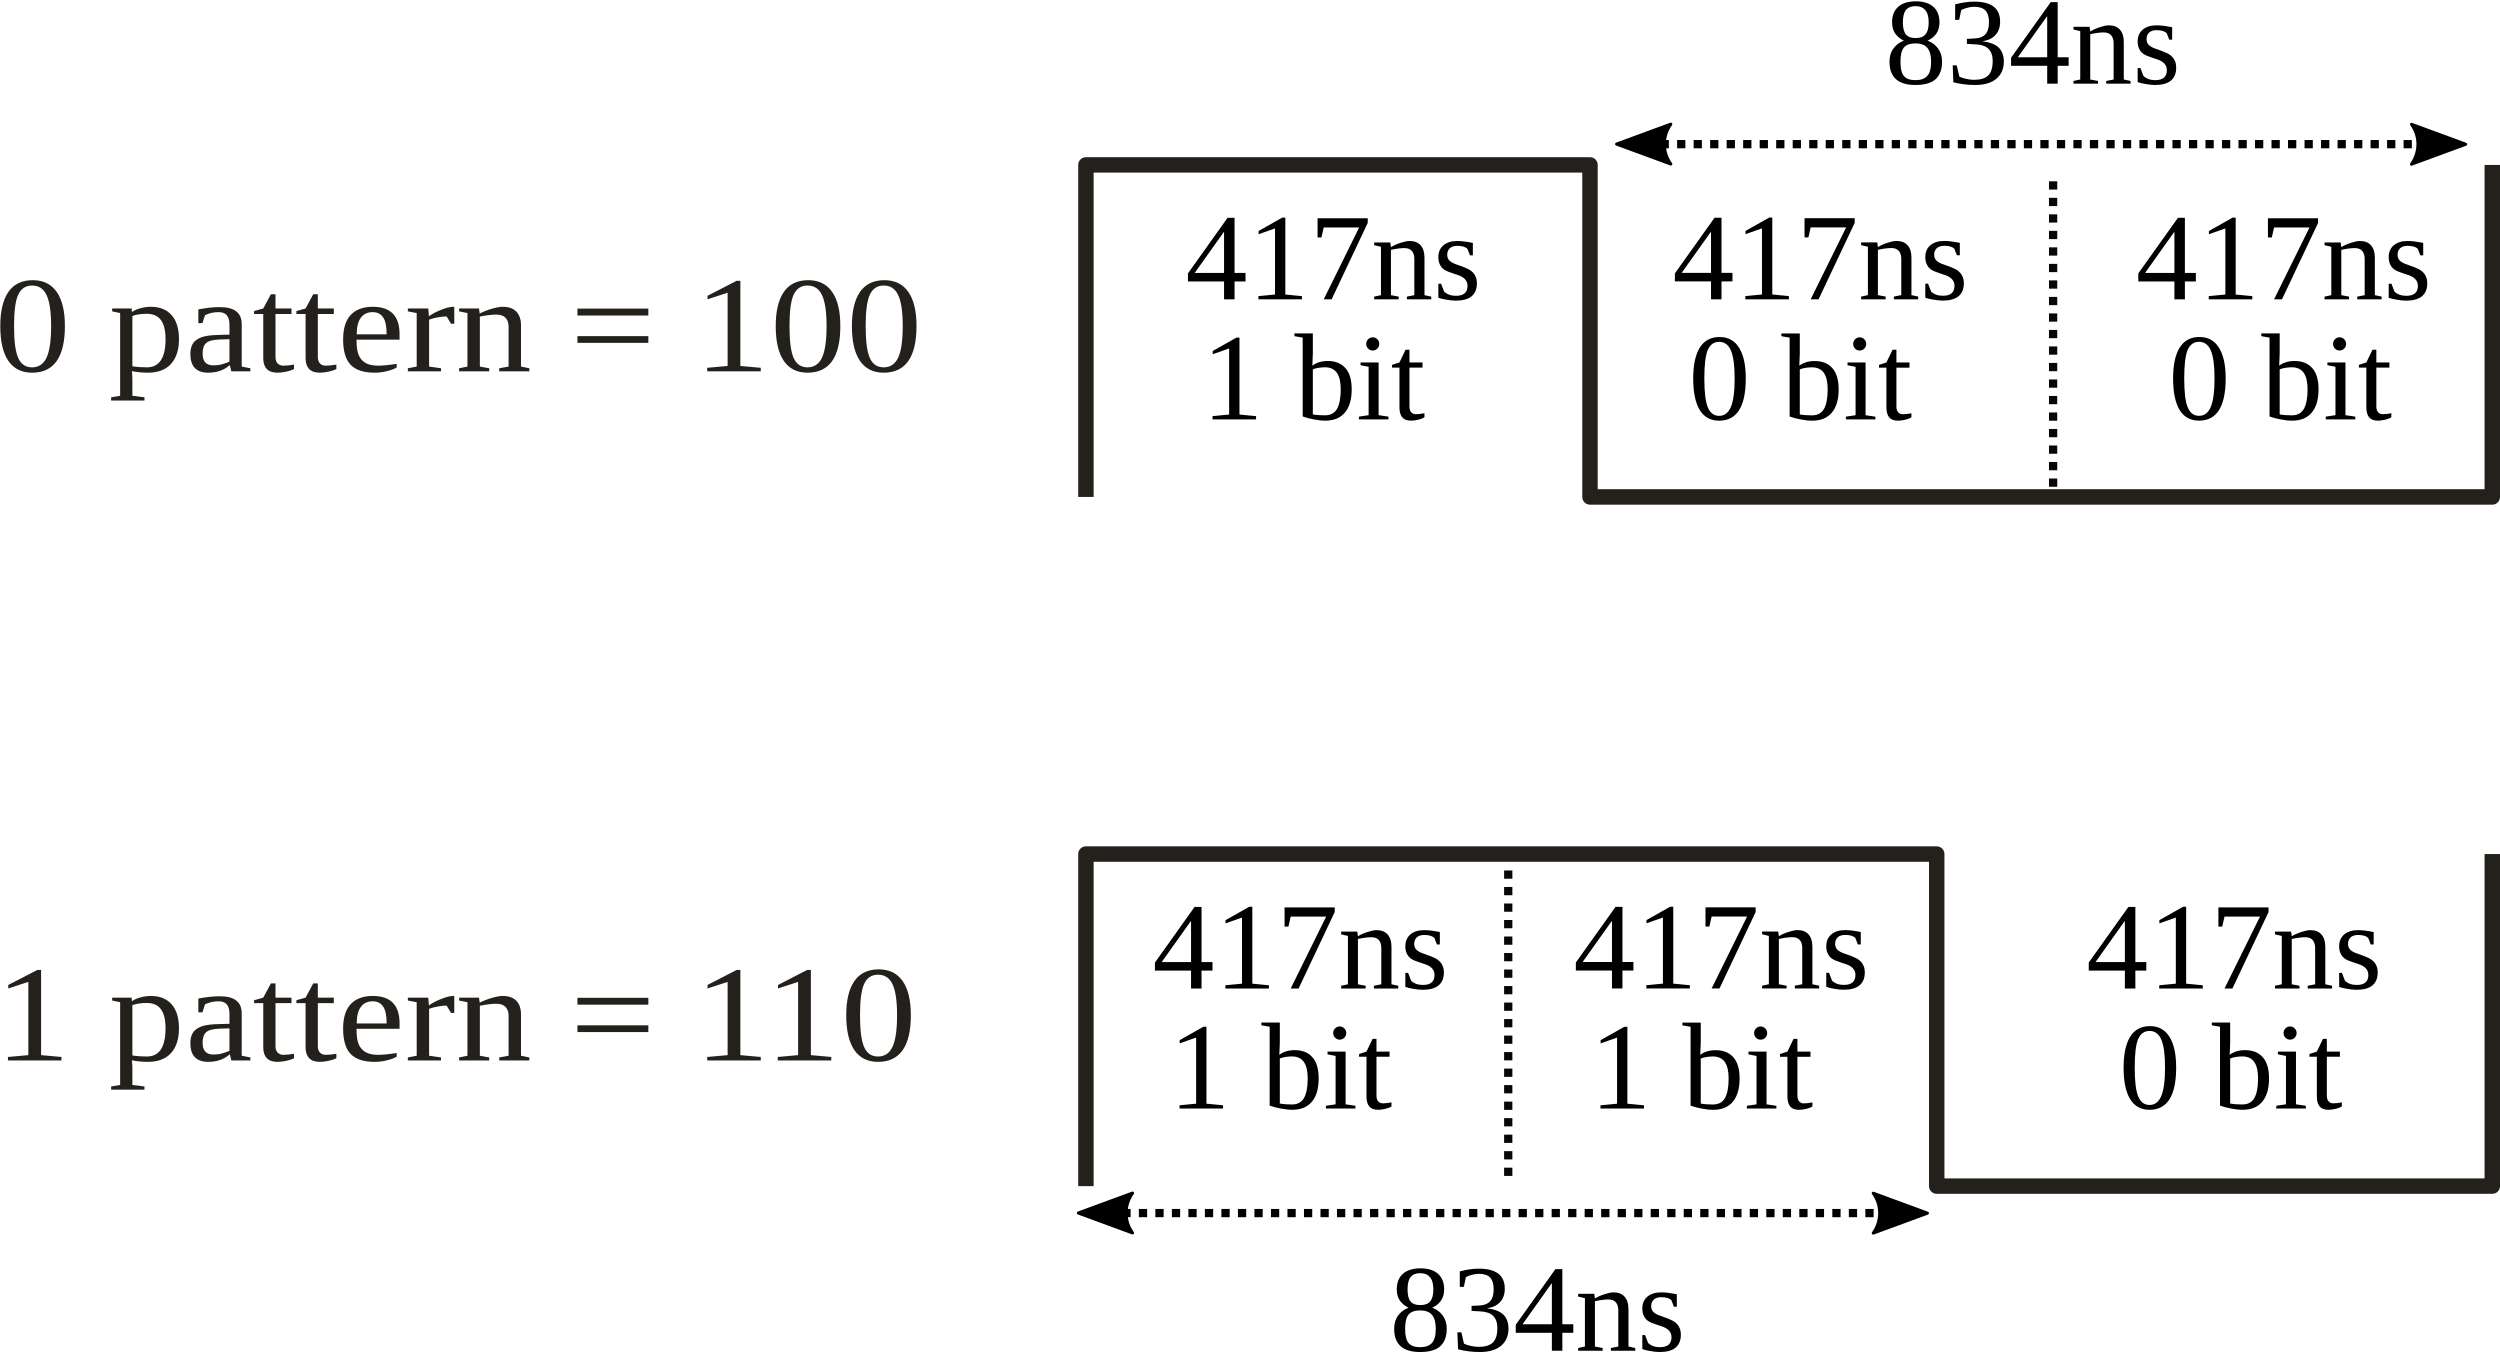
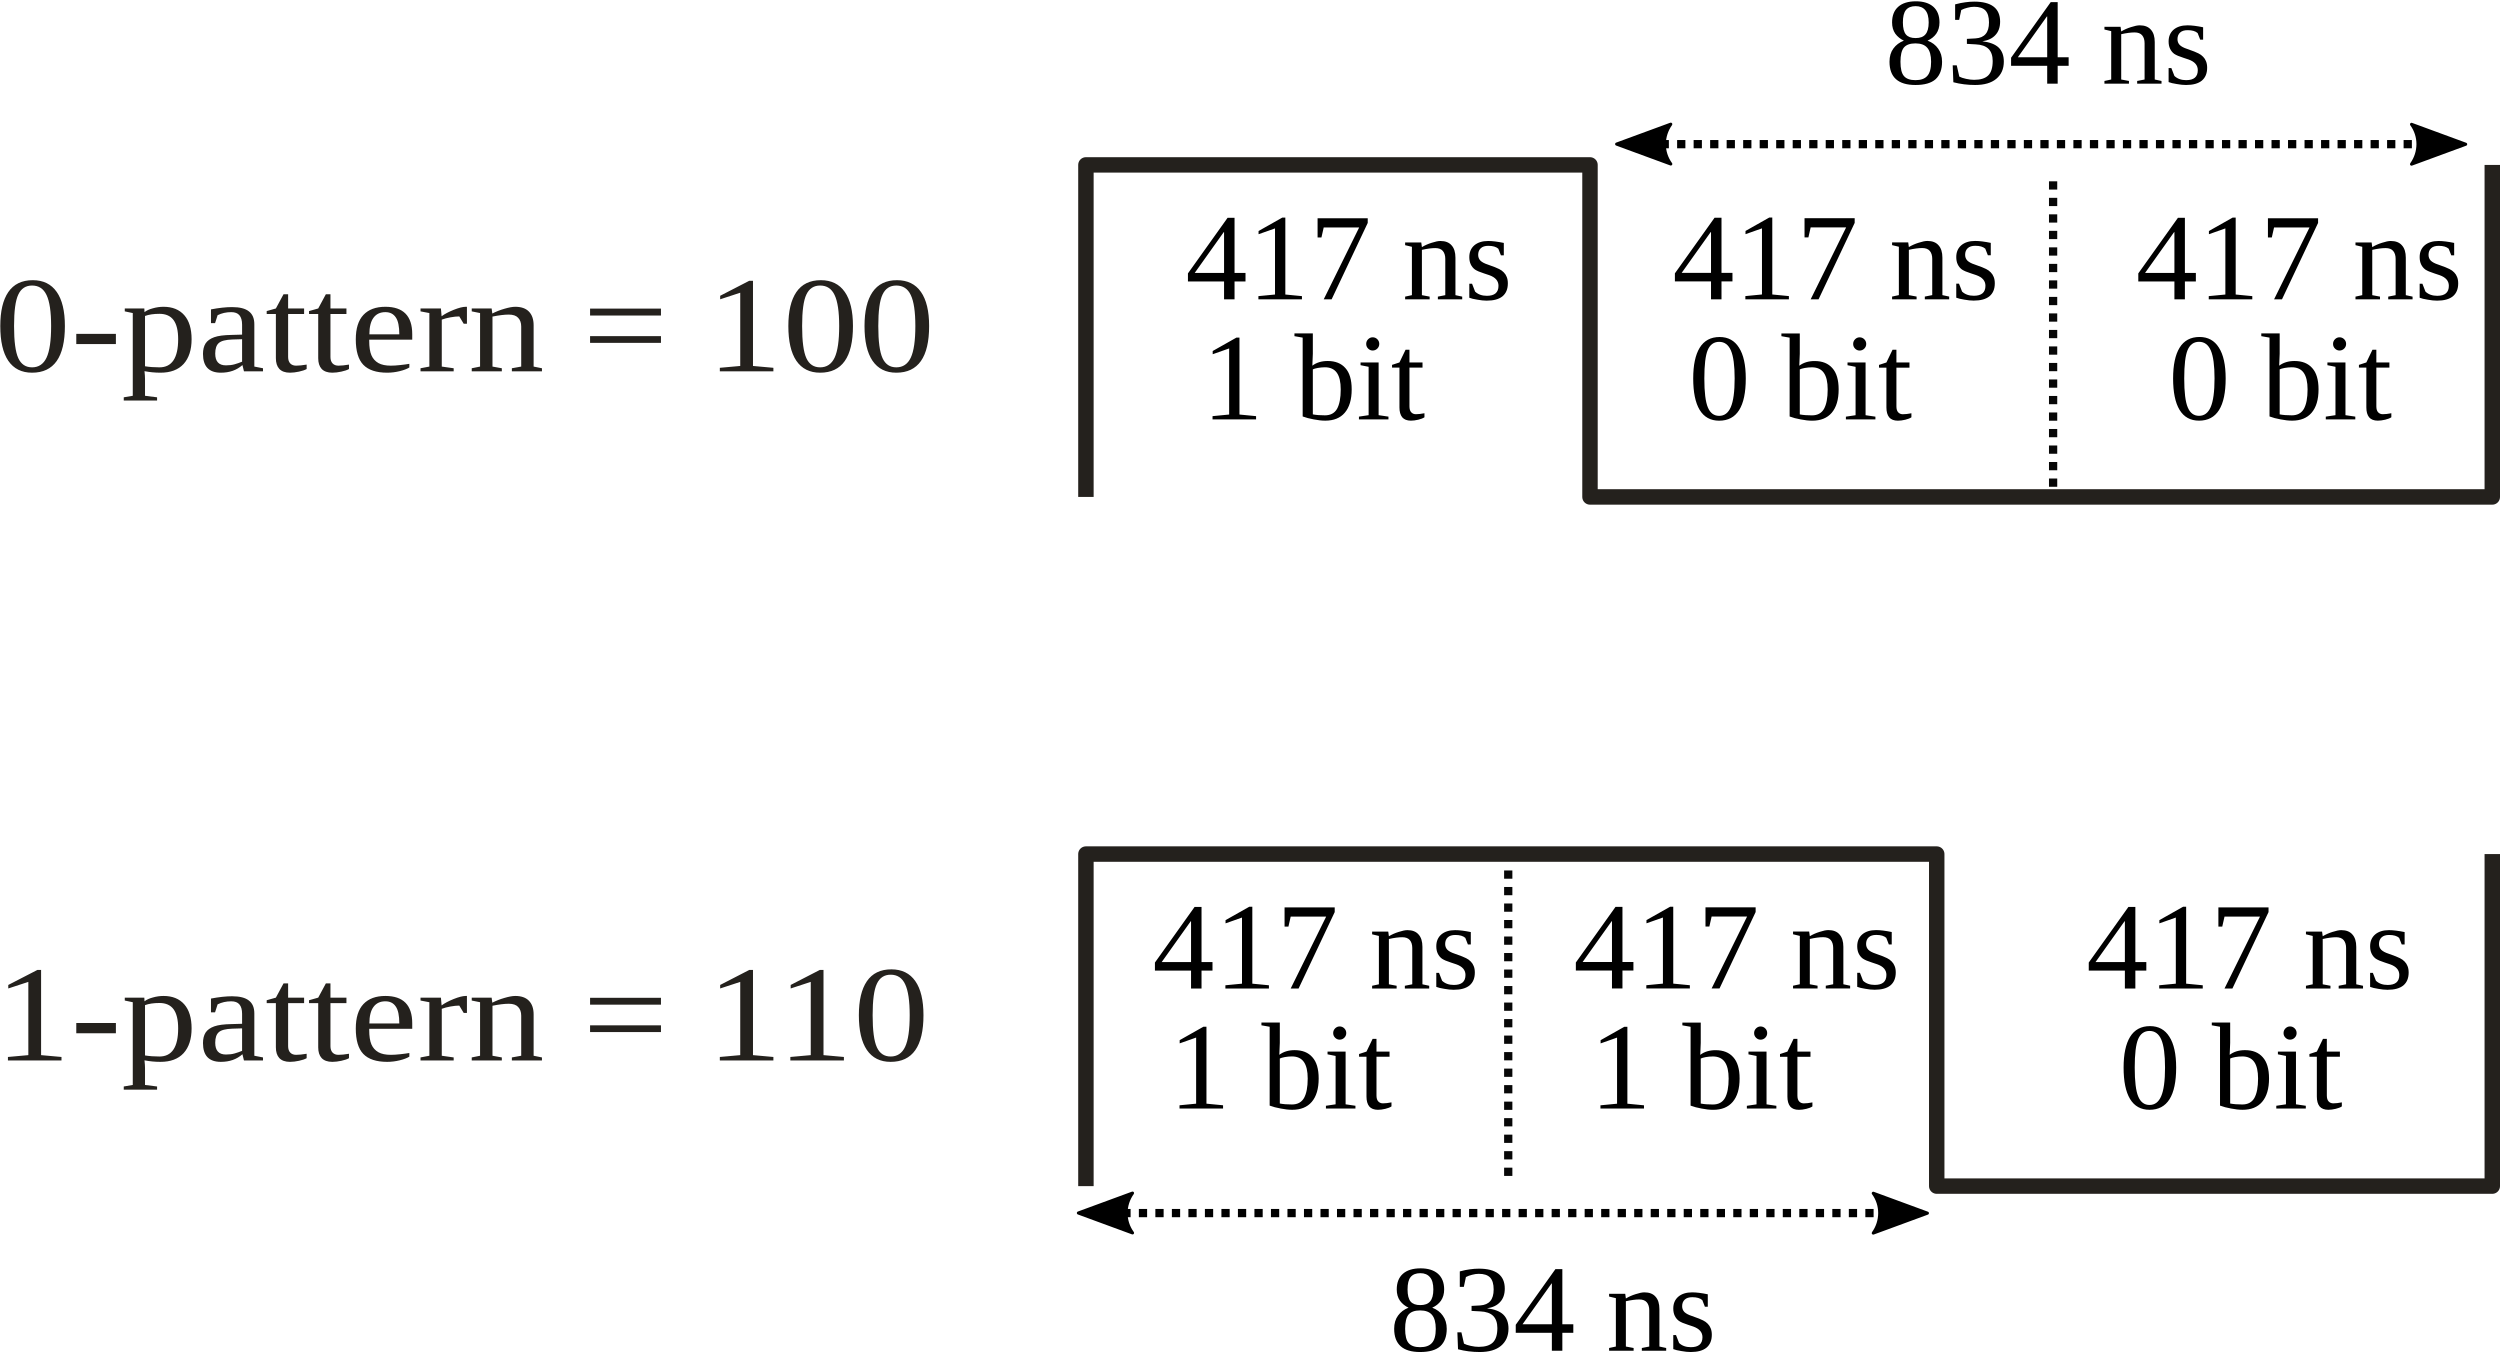
- <svg xmlns="http://www.w3.org/2000/svg" id="svg3355" version="1.1" xml:space="preserve" width="302.827" height="163.819" viewBox="0 0 302.827 163.819">
+ <svg xmlns="http://www.w3.org/2000/svg" id="svg3355" version="1.1" xml:space="preserve" width="323.015" height="174.74" viewBox="0 0 302.827 163.819">
  <defs id="defs3359">
    <marker orient="auto" refY="0" refX="0" id="Arrow2Mstart" style="overflow:visible">
-       <path id="path4443" style="fill:#000000;fill-opacity:1;fill-rule:evenodd;stroke:#000000;stroke-width:0.625;stroke-linejoin:round;stroke-opacity:1" d="M 8.719,4.034 -2.207,0.016 8.719,-4.002 c -1.745,2.372 -1.735,5.617 -6e-7,8.035 z" transform="scale(0.6,0.6)" />
+       <path id="path4443" style="fill:#000000;fill-opacity:1;fill-rule:evenodd;stroke:#000000;stroke-width:0.625;stroke-linejoin:round;stroke-opacity:1" d="M 8.719,4.034 -2.207,0.016 8.719,-4.002 c -1.745,2.372 -1.735,5.617 -6e-7,8.035 z" transform="scale(0.6)" />
    </marker>
    <marker orient="auto" refY="0" refX="0" id="marker5395" style="overflow:visible">
-       <path id="path5397" d="M 0,0 5,-5 -12.5,0 5,5 0,0 Z" style="fill:#000000;fill-opacity:1;fill-rule:evenodd;stroke:#000000;stroke-width:1pt;stroke-opacity:1" transform="matrix(0.4,0,0,0.4,4,0)" />
+       <path id="path5397" d="M 0,0 5,-5 -12.5,0 5,5 Z" style="fill:#000000;fill-opacity:1;fill-rule:evenodd;stroke:#000000;stroke-width:1pt;stroke-opacity:1" transform="matrix(0.4,0,0,0.4,4,0)" />
    </marker>
    <marker orient="auto" refY="0" refX="0" id="Arrow1Mstart" style="overflow:visible">
-       <path id="path4425" d="M 0,0 5,-5 -12.5,0 5,5 0,0 Z" style="fill:#000000;fill-opacity:1;fill-rule:evenodd;stroke:#000000;stroke-width:1pt;stroke-opacity:1" transform="matrix(0.4,0,0,0.4,4,0)" />
+       <path id="path4425" d="M 0,0 5,-5 -12.5,0 5,5 Z" style="fill:#000000;fill-opacity:1;fill-rule:evenodd;stroke:#000000;stroke-width:1pt;stroke-opacity:1" transform="matrix(0.4,0,0,0.4,4,0)" />
    </marker>
    <marker orient="auto" refY="0" refX="0" id="marker4915" style="overflow:visible">
-       <path id="path4917" d="M 0,0 5,-5 -12.5,0 5,5 0,0 Z" style="fill:#000000;fill-opacity:1;fill-rule:evenodd;stroke:#000000;stroke-width:1pt;stroke-opacity:1" transform="matrix(-0.4,0,0,-0.4,-4,0)" />
+       <path id="path4917" d="M 0,0 5,-5 -12.5,0 5,5 Z" style="fill:#000000;fill-opacity:1;fill-rule:evenodd;stroke:#000000;stroke-width:1pt;stroke-opacity:1" transform="matrix(-0.4,0,0,-0.4,-4,0)" />
    </marker>
    <marker orient="auto" refY="0" refX="0" id="marker4857" style="overflow:visible">
-       <path id="path4859" style="fill:#000000;fill-opacity:1;fill-rule:evenodd;stroke:#000000;stroke-width:0.625;stroke-linejoin:round;stroke-opacity:1" d="M 8.719,4.034 -2.207,0.016 8.719,-4.002 c -1.745,2.372 -1.735,5.617 -6e-7,8.035 z" transform="scale(-0.6,-0.6)" />
+       <path id="path4859" style="fill:#000000;fill-opacity:1;fill-rule:evenodd;stroke:#000000;stroke-width:0.625;stroke-linejoin:round;stroke-opacity:1" d="M 8.719,4.034 -2.207,0.016 8.719,-4.002 c -1.745,2.372 -1.735,5.617 -6e-7,8.035 z" transform="scale(-0.6)" />
    </marker>
    <marker orient="auto" refY="0" refX="0" id="Arrow2Mend" style="overflow:visible">
-       <path id="path4446" style="fill:#000000;fill-opacity:1;fill-rule:evenodd;stroke:#000000;stroke-width:0.625;stroke-linejoin:round;stroke-opacity:1" d="M 8.719,4.034 -2.207,0.016 8.719,-4.002 c -1.745,2.372 -1.735,5.617 -6e-7,8.035 z" transform="scale(-0.6,-0.6)" />
+       <path id="path4446" style="fill:#000000;fill-opacity:1;fill-rule:evenodd;stroke:#000000;stroke-width:0.625;stroke-linejoin:round;stroke-opacity:1" d="M 8.719,4.034 -2.207,0.016 8.719,-4.002 c -1.745,2.372 -1.735,5.617 -6e-7,8.035 z" transform="scale(-0.6)" />
    </marker>
    <marker orient="auto" refY="0" refX="0" id="Arrow1Mend" style="overflow:visible">
-       <path id="path4428" d="M 0,0 5,-5 -12.5,0 5,5 0,0 Z" style="fill:#000000;fill-opacity:1;fill-rule:evenodd;stroke:#000000;stroke-width:1pt;stroke-opacity:1" transform="matrix(-0.4,0,0,-0.4,-4,0)" />
+       <path id="path4428" d="M 0,0 5,-5 -12.5,0 5,5 Z" style="fill:#000000;fill-opacity:1;fill-rule:evenodd;stroke:#000000;stroke-width:1pt;stroke-opacity:1" transform="matrix(-0.4,0,0,-0.4,-4,0)" />
    </marker>
    <marker orient="auto" refY="0" refX="0" id="Arrow1Send" style="overflow:visible">
-       <path id="path4434" d="M 0,0 5,-5 -12.5,0 5,5 0,0 Z" style="fill:#000000;fill-opacity:1;fill-rule:evenodd;stroke:#000000;stroke-width:1pt;stroke-opacity:1" transform="matrix(-0.2,0,0,-0.2,-1.2,0)" />
+       <path id="path4434" d="M 0,0 5,-5 -12.5,0 5,5 Z" style="fill:#000000;fill-opacity:1;fill-rule:evenodd;stroke:#000000;stroke-width:1pt;stroke-opacity:1" transform="matrix(-0.2,0,0,-0.2,-1.2,0)" />
    </marker>
    <marker orient="auto" refY="0" refX="0" id="Arrow1Sstart" style="overflow:visible">
-       <path id="path4431" d="M 0,0 5,-5 -12.5,0 5,5 0,0 Z" style="fill:#000000;fill-opacity:1;fill-rule:evenodd;stroke:#000000;stroke-width:1pt;stroke-opacity:1" transform="matrix(0.2,0,0,0.2,1.2,0)" />
+       <path id="path4431" d="M 0,0 5,-5 -12.5,0 5,5 Z" style="fill:#000000;fill-opacity:1;fill-rule:evenodd;stroke:#000000;stroke-width:1pt;stroke-opacity:1" transform="matrix(0.2,0,0,0.2,1.2,0)" />
    </marker>
    <marker orient="auto" refY="0" refX="0" id="Arrow1Lstart" style="overflow:visible">
-       <path id="path4419" d="M 0,0 5,-5 -12.5,0 5,5 0,0 Z" style="fill:#000000;fill-opacity:1;fill-rule:evenodd;stroke:#000000;stroke-width:1pt;stroke-opacity:1" transform="matrix(0.8,0,0,0.8,10,0)" />
+       <path id="path4419" d="M 0,0 5,-5 -12.5,0 5,5 Z" style="fill:#000000;fill-opacity:1;fill-rule:evenodd;stroke:#000000;stroke-width:1pt;stroke-opacity:1" transform="matrix(0.8,0,0,0.8,10,0)" />
    </marker>
    <clipPath clipPathUnits="userSpaceOnUse" id="clipPath3417">
-       <path d="m 0,0 163.9,0 0,123 L 0,123 0,0 Z" id="path3419" />
+       <path d="M 0,0 H 163.9 V 123 H 0 Z" id="path3419" />
    </clipPath>
    <clipPath clipPathUnits="userSpaceOnUse" id="clipPath3541">
-       <path d="m 0,0 314.59,0 0,93.575 L 0,93.575 0,0 Z" id="path3543" />
+       <path d="M 0,0 H 314.59 V 93.575 H 0 Z" id="path3543" />
    </clipPath>
    <clipPath clipPathUnits="userSpaceOnUse" id="clipPath3691">
-       <path d="m 0,0 462.96,0 0,357.82 L 0,357.82 0,0 Z" id="path3693" />
+       <path d="M 0,0 H 462.96 V 357.82 H 0 Z" id="path3693" />
    </clipPath>
    <marker orient="auto" refY="0" refX="0" id="Arrow2Mstart-7" style="overflow:visible">
-       <path id="path4443-5" style="fill:#000000;fill-opacity:1;fill-rule:evenodd;stroke:#000000;stroke-width:0.625;stroke-linejoin:round;stroke-opacity:1" d="M 8.719,4.034 -2.207,0.016 8.719,-4.002 c -1.745,2.372 -1.735,5.617 -6e-7,8.035 z" transform="scale(0.6,0.6)" />
+       <path id="path4443-5" style="fill:#000000;fill-opacity:1;fill-rule:evenodd;stroke:#000000;stroke-width:0.625;stroke-linejoin:round;stroke-opacity:1" d="M 8.719,4.034 -2.207,0.016 8.719,-4.002 c -1.745,2.372 -1.735,5.617 -6e-7,8.035 z" transform="scale(0.6)" />
    </marker>
    <marker orient="auto" refY="0" refX="0" id="marker4857-3" style="overflow:visible">
-       <path id="path4859-5" style="fill:#000000;fill-opacity:1;fill-rule:evenodd;stroke:#000000;stroke-width:0.625;stroke-linejoin:round;stroke-opacity:1" d="M 8.719,4.034 -2.207,0.016 8.719,-4.002 c -1.745,2.372 -1.735,5.617 -6e-7,8.035 z" transform="scale(-0.6,-0.6)" />
+       <path id="path4859-5" style="fill:#000000;fill-opacity:1;fill-rule:evenodd;stroke:#000000;stroke-width:0.625;stroke-linejoin:round;stroke-opacity:1" d="M 8.719,4.034 -2.207,0.016 8.719,-4.002 c -1.745,2.372 -1.735,5.617 -6e-7,8.035 z" transform="scale(-0.6)" />
    </marker>
    <marker orient="auto" refY="0" refX="0" id="Arrow2Mstart-7-2" style="overflow:visible">
-       <path id="path4443-5-9" style="fill:#000000;fill-opacity:1;fill-rule:evenodd;stroke:#000000;stroke-width:0.625;stroke-linejoin:round;stroke-opacity:1" d="M 8.719,4.034 -2.207,0.016 8.719,-4.002 c -1.745,2.372 -1.735,5.617 -6e-7,8.035 z" transform="scale(0.6,0.6)" />
+       <path id="path4443-5-9" style="fill:#000000;fill-opacity:1;fill-rule:evenodd;stroke:#000000;stroke-width:0.625;stroke-linejoin:round;stroke-opacity:1" d="M 8.719,4.034 -2.207,0.016 8.719,-4.002 c -1.745,2.372 -1.735,5.617 -6e-7,8.035 z" transform="scale(0.6)" />
    </marker>
    <marker orient="auto" refY="0" refX="0" id="marker4857-3-1" style="overflow:visible">
-       <path id="path4859-5-2" style="fill:#000000;fill-opacity:1;fill-rule:evenodd;stroke:#000000;stroke-width:0.625;stroke-linejoin:round;stroke-opacity:1" d="M 8.719,4.034 -2.207,0.016 8.719,-4.002 c -1.745,2.372 -1.735,5.617 -6e-7,8.035 z" transform="scale(-0.6,-0.6)" />
+       <path id="path4859-5-2" style="fill:#000000;fill-opacity:1;fill-rule:evenodd;stroke:#000000;stroke-width:0.625;stroke-linejoin:round;stroke-opacity:1" d="M 8.719,4.034 -2.207,0.016 8.719,-4.002 c -1.745,2.372 -1.735,5.617 -6e-7,8.035 z" transform="scale(-0.6)" />
    </marker>
    <marker orient="auto" refY="0" refX="0" id="Arrow2Mstart-7-2-0" style="overflow:visible">
-       <path id="path4443-5-9-9" style="fill:#000000;fill-opacity:1;fill-rule:evenodd;stroke:#000000;stroke-width:0.625;stroke-linejoin:round;stroke-opacity:1" d="M 8.719,4.034 -2.207,0.016 8.719,-4.002 c -1.745,2.372 -1.735,5.617 -6e-7,8.035 z" transform="scale(0.6,0.6)" />
+       <path id="path4443-5-9-9" style="fill:#000000;fill-opacity:1;fill-rule:evenodd;stroke:#000000;stroke-width:0.625;stroke-linejoin:round;stroke-opacity:1" d="M 8.719,4.034 -2.207,0.016 8.719,-4.002 c -1.745,2.372 -1.735,5.617 -6e-7,8.035 z" transform="scale(0.6)" />
    </marker>
    <marker orient="auto" refY="0" refX="0" id="marker4857-3-1-3" style="overflow:visible">
-       <path id="path4859-5-2-6" style="fill:#000000;fill-opacity:1;fill-rule:evenodd;stroke:#000000;stroke-width:0.625;stroke-linejoin:round;stroke-opacity:1" d="M 8.719,4.034 -2.207,0.016 8.719,-4.002 c -1.745,2.372 -1.735,5.617 -6e-7,8.035 z" transform="scale(-0.6,-0.6)" />
+       <path id="path4859-5-2-6" style="fill:#000000;fill-opacity:1;fill-rule:evenodd;stroke:#000000;stroke-width:0.625;stroke-linejoin:round;stroke-opacity:1" d="M 8.719,4.034 -2.207,0.016 8.719,-4.002 c -1.745,2.372 -1.735,5.617 -6e-7,8.035 z" transform="scale(-0.6)" />
    </marker>
    <marker orient="auto" refY="0" refX="0" id="Arrow2Mstart-6" style="overflow:visible">
-       <path id="path4443-2" style="fill:#000000;fill-opacity:1;fill-rule:evenodd;stroke:#000000;stroke-width:0.625;stroke-linejoin:round;stroke-opacity:1" d="M 8.719,4.034 -2.207,0.016 8.719,-4.002 c -1.745,2.372 -1.735,5.617 -6e-7,8.035 z" transform="scale(0.6,0.6)" />
+       <path id="path4443-2" style="fill:#000000;fill-opacity:1;fill-rule:evenodd;stroke:#000000;stroke-width:0.625;stroke-linejoin:round;stroke-opacity:1" d="M 8.719,4.034 -2.207,0.016 8.719,-4.002 c -1.745,2.372 -1.735,5.617 -6e-7,8.035 z" transform="scale(0.6)" />
    </marker>
    <marker orient="auto" refY="0" refX="0" id="marker4857-6" style="overflow:visible">
-       <path id="path4859-1" style="fill:#000000;fill-opacity:1;fill-rule:evenodd;stroke:#000000;stroke-width:0.625;stroke-linejoin:round;stroke-opacity:1" d="M 8.719,4.034 -2.207,0.016 8.719,-4.002 c -1.745,2.372 -1.735,5.617 -6e-7,8.035 z" transform="scale(-0.6,-0.6)" />
+       <path id="path4859-1" style="fill:#000000;fill-opacity:1;fill-rule:evenodd;stroke:#000000;stroke-width:0.625;stroke-linejoin:round;stroke-opacity:1" d="M 8.719,4.034 -2.207,0.016 8.719,-4.002 c -1.745,2.372 -1.735,5.617 -6e-7,8.035 z" transform="scale(-0.6)" />
    </marker>
  </defs>
  <g id="g3363" transform="matrix(1.25,0,0,-1.25,15.63965,998.4978)">
    <g id="g3377" />
    <g id="g3379" />
    <g id="g3387" />
    <g id="g3395" />
    <g id="g3403" />
    <g id="g3405" />
-     <path id="path3423" style="fill:none;stroke:#24211d;stroke-width:1.496;stroke-linecap:butt;stroke-linejoin:round;stroke-miterlimit:10;stroke-dasharray:none;stroke-opacity:1" d="m 92.719,683.859 0,32.176 82.447,0 0,-32.176 53.836,0 0,32.176" />
-     <text id="text3439" style="font-variant:normal;font-weight:normal;font-size:14px;font-family:'Times New Roman';-inkscape-font-specification:'Times New';writing-mode:lr-tb;fill:#24211d;fill-opacity:1;fill-rule:nonzero;stroke:none" transform="scale(1.05442,-0.9483888)" x="-12.372" y="-733.912">
-       <tspan id="tspan3441" y="-733.912" x="-12.372">1 pattern = 110</tspan>
+     <path id="path3423" style="fill:none;stroke:#24211d;stroke-width:1.496;stroke-linecap:butt;stroke-linejoin:round;stroke-miterlimit:10;stroke-dasharray:none;stroke-opacity:1" d="m 92.719,683.859 v 32.176 h 82.447 v -32.176 h 53.836 v 32.176" />
+     <text id="text3439" style="font-variant:normal;font-weight:normal;line-height:0%;font-family:'Times New Roman';-inkscape-font-specification:'Times New';writing-mode:lr-tb;fill:#24211d;fill-opacity:1;fill-rule:nonzero;stroke:none" transform="scale(1.05442,-0.9483888)" x="-12.372" y="-733.912">
+       <tspan id="tspan3441" y="-733.912" x="-12.372" style="font-size:14px;line-height:1.25">1-pattern = 110</tspan>
    </text>
-     <text xml:space="preserve" style="font-style:normal;font-variant:normal;font-weight:normal;font-stretch:normal;font-size:8px;line-height:125%;font-family:'Times New Roman';-inkscape-font-specification:'Times New Roman, ';letter-spacing:0px;word-spacing:0px;fill:#000000;fill-opacity:1;stroke:none;stroke-width:1px;stroke-linecap:butt;stroke-linejoin:miter;stroke-opacity:1" x="189.664" y="-703.01" id="text4211-35" transform="scale(1,-1)">
-       <tspan id="tspan4213-62" x="189.664" y="-703.01" style="font-size:12px">417ns</tspan>
+     <text xml:space="preserve" style="font-style:normal;font-variant:normal;font-weight:normal;font-stretch:normal;line-height:0%;font-family:'Times New Roman';-inkscape-font-specification:'Times New Roman, ';letter-spacing:0px;word-spacing:0px;fill:#000000;fill-opacity:1;stroke:none;stroke-width:1px;stroke-linecap:butt;stroke-linejoin:miter;stroke-opacity:1" x="189.664" y="-703.01" id="text4211-35" transform="scale(1,-1)">
+       <tspan id="tspan4213-62" x="189.664" y="-703.01" style="font-size:12px;line-height:1.25">417 ns</tspan>
    </text>
-     <text xml:space="preserve" style="font-style:normal;font-weight:normal;font-size:32px;line-height:125%;font-family:sans-serif;letter-spacing:0px;word-spacing:0px;fill:#000000;fill-opacity:1;stroke:none;stroke-width:1px;stroke-linecap:butt;stroke-linejoin:miter;stroke-opacity:1" x="209.887" y="-680.189" id="text4257" transform="scale(1,-1)">
-       <tspan id="tspan4259" x="209.887" y="-680.189" />
+     <text xml:space="preserve" style="font-style:normal;font-weight:normal;line-height:0%;font-family:sans-serif;letter-spacing:0px;word-spacing:0px;fill:#000000;fill-opacity:1;stroke:none;stroke-width:1px;stroke-linecap:butt;stroke-linejoin:miter;stroke-opacity:1" x="209.887" y="-680.189" id="text4257" transform="scale(1,-1)">
+       <tspan id="tspan4259" x="209.887" y="-680.189" style="font-size:32px;line-height:1.25"> </tspan>
    </text>
-     <text xml:space="preserve" style="font-style:normal;font-weight:normal;font-size:32px;line-height:125%;font-family:sans-serif;letter-spacing:0px;word-spacing:0px;fill:#000000;fill-opacity:1;stroke:none;stroke-width:1px;stroke-linecap:butt;stroke-linejoin:miter;stroke-opacity:1" x="279.419" y="-758.323" id="text4261" transform="scale(1,-1)">
-       <tspan id="tspan4263" x="279.419" y="-758.323" />
+     <text xml:space="preserve" style="font-style:normal;font-weight:normal;line-height:0%;font-family:sans-serif;letter-spacing:0px;word-spacing:0px;fill:#000000;fill-opacity:1;stroke:none;stroke-width:1px;stroke-linecap:butt;stroke-linejoin:miter;stroke-opacity:1" x="279.419" y="-758.323" id="text4261" transform="scale(1,-1)">
+       <tspan id="tspan4263" x="279.419" y="-758.323" style="font-size:32px;line-height:1.25"> </tspan>
    </text>
-     <path style="fill:none;fill-rule:evenodd;stroke:#000000;stroke-width:0.8;stroke-linecap:butt;stroke-linejoin:miter;stroke-miterlimit:4;stroke-dasharray:0.8, 0.8;stroke-dashoffset:0;stroke-opacity:1;marker-start:url(#Arrow2Mstart);marker-end:url(#marker4857)" d="m 93.049,681.245 80.153,0" id="path4683" />
-     <path style="opacity:0.97;fill:none;fill-rule:evenodd;stroke:#000000;stroke-width:0.8;stroke-linecap:butt;stroke-linejoin:miter;stroke-miterlimit:4;stroke-dasharray:0.8, 0.8;stroke-dashoffset:0;stroke-opacity:1" d="m 133.644,714.446 0,-30" id="path5011" />
-     <text xml:space="preserve" style="font-style:normal;font-variant:normal;font-weight:normal;font-stretch:normal;font-size:8px;line-height:125%;font-family:'Times New Roman';-inkscape-font-specification:'Times New Roman, ';letter-spacing:0px;word-spacing:0px;fill:#000000;fill-opacity:1;stroke:none;stroke-width:1px;stroke-linecap:butt;stroke-linejoin:miter;stroke-opacity:1" x="139.959" y="-703.013" id="text4211-35-5" transform="scale(1.000004,-0.9999955)">
-       <tspan id="tspan4213-62-6" x="139.959" y="-703.013" style="font-size:12px">417ns</tspan>
+     <path style="fill:none;fill-rule:evenodd;stroke:#000000;stroke-width:0.8;stroke-linecap:butt;stroke-linejoin:miter;stroke-miterlimit:4;stroke-dasharray:0.8, 0.8;stroke-dashoffset:0;stroke-opacity:1;marker-start:url(#Arrow2Mstart);marker-end:url(#marker4857)" d="M 93.049,681.245 H 173.202" id="path4683" />
+     <path style="opacity:0.97;fill:none;fill-rule:evenodd;stroke:#000000;stroke-width:0.8;stroke-linecap:butt;stroke-linejoin:miter;stroke-miterlimit:4;stroke-dasharray:0.8, 0.8;stroke-dashoffset:0;stroke-opacity:1" d="m 133.644,714.446 v -30" id="path5011" />
+     <text xml:space="preserve" style="font-style:normal;font-variant:normal;font-weight:normal;font-stretch:normal;line-height:0%;font-family:'Times New Roman';-inkscape-font-specification:'Times New Roman, ';letter-spacing:0px;word-spacing:0px;fill:#000000;fill-opacity:1;stroke:none;stroke-width:1px;stroke-linecap:butt;stroke-linejoin:miter;stroke-opacity:1" x="139.959" y="-703.013" id="text4211-35-5" transform="scale(1.000004,-0.9999955)">
+       <tspan id="tspan4213-62-6" x="139.959" y="-703.013" style="font-size:12px;line-height:1.25">417 ns</tspan>
    </text>
-     <text xml:space="preserve" style="font-style:normal;font-variant:normal;font-weight:normal;font-stretch:normal;font-size:8px;line-height:125%;font-family:'Times New Roman';-inkscape-font-specification:'Times New Roman, ';letter-spacing:0px;word-spacing:0px;fill:#000000;fill-opacity:1;stroke:none;stroke-width:1px;stroke-linecap:butt;stroke-linejoin:miter;stroke-opacity:1" x="99.172" y="-703.01" id="text4211-35-2" transform="scale(1,-1)">
-       <tspan id="tspan4213-62-9" x="99.172" y="-703.01" style="font-size:12px">417ns</tspan>
+     <text xml:space="preserve" style="font-style:normal;font-variant:normal;font-weight:normal;font-stretch:normal;line-height:0%;font-family:'Times New Roman';-inkscape-font-specification:'Times New Roman, ';letter-spacing:0px;word-spacing:0px;fill:#000000;fill-opacity:1;stroke:none;stroke-width:1px;stroke-linecap:butt;stroke-linejoin:miter;stroke-opacity:1" x="99.172" y="-703.01" id="text4211-35-2" transform="scale(1,-1)">
+       <tspan id="tspan4213-62-9" x="99.172" y="-703.01" style="font-size:12px;line-height:1.25">417 ns</tspan>
    </text>
-     <text xml:space="preserve" style="font-style:normal;font-variant:normal;font-weight:normal;font-stretch:normal;font-size:8px;line-height:125%;font-family:'Times New Roman';-inkscape-font-specification:'Times New Roman, ';letter-spacing:0px;word-spacing:0px;fill:#000000;fill-opacity:1;stroke:none;stroke-width:1px;stroke-linecap:butt;stroke-linejoin:miter;stroke-opacity:1" x="122.135" y="-667.907" id="text4211-35-1" transform="scale(1,-1)">
-       <tspan id="tspan4213-62-2" x="122.135" y="-667.907" style="font-size:12px">834ns</tspan>
+     <text xml:space="preserve" style="font-style:normal;font-variant:normal;font-weight:normal;font-stretch:normal;line-height:0%;font-family:'Times New Roman';-inkscape-font-specification:'Times New Roman, ';letter-spacing:0px;word-spacing:0px;fill:#000000;fill-opacity:1;stroke:none;stroke-width:1px;stroke-linecap:butt;stroke-linejoin:miter;stroke-opacity:1" x="122.135" y="-667.907" id="text4211-35-1" transform="scale(1,-1)">
+       <tspan id="tspan4213-62-2" x="122.135" y="-667.907" style="font-size:12px;line-height:1.25">834 ns</tspan>
    </text>
-     <text xml:space="preserve" style="font-style:normal;font-variant:normal;font-weight:normal;font-stretch:normal;font-size:8px;line-height:125%;font-family:'Times New Roman';-inkscape-font-specification:'Times New Roman, ';letter-spacing:0px;word-spacing:0px;fill:#000000;fill-opacity:1;stroke:none;stroke-width:1px;stroke-linecap:butt;stroke-linejoin:miter;stroke-opacity:1" x="192.819" y="-691.379" id="text4211-35-7" transform="scale(1.000006,-0.9999941)">
-       <tspan id="tspan4213-62-0" x="192.819" y="-691.379" style="font-size:12px">0 bit</tspan>
+     <text xml:space="preserve" style="font-style:normal;font-variant:normal;font-weight:normal;font-stretch:normal;line-height:0%;font-family:'Times New Roman';-inkscape-font-specification:'Times New Roman, ';letter-spacing:0px;word-spacing:0px;fill:#000000;fill-opacity:1;stroke:none;stroke-width:1px;stroke-linecap:butt;stroke-linejoin:miter;stroke-opacity:1" x="192.819" y="-691.379" id="text4211-35-7" transform="scale(1.000006,-0.9999941)">
+       <tspan id="tspan4213-62-0" x="192.819" y="-691.379" style="font-size:12px;line-height:1.25">0 bit</tspan>
    </text>
-     <text xml:space="preserve" style="font-style:normal;font-variant:normal;font-weight:normal;font-stretch:normal;font-size:8px;line-height:125%;font-family:'Times New Roman';-inkscape-font-specification:'Times New Roman, ';letter-spacing:0px;word-spacing:0px;fill:#000000;fill-opacity:1;stroke:none;stroke-width:1px;stroke-linecap:butt;stroke-linejoin:miter;stroke-opacity:1" x="141.514" y="-691.382" id="text4211-35-5-9" transform="scale(1.00001,-0.9999896)">
-       <tspan id="tspan4213-62-6-3" x="141.514" y="-691.382" style="font-size:12px">1 bit</tspan>
+     <text xml:space="preserve" style="font-style:normal;font-variant:normal;font-weight:normal;font-stretch:normal;line-height:0%;font-family:'Times New Roman';-inkscape-font-specification:'Times New Roman, ';letter-spacing:0px;word-spacing:0px;fill:#000000;fill-opacity:1;stroke:none;stroke-width:1px;stroke-linecap:butt;stroke-linejoin:miter;stroke-opacity:1" x="141.514" y="-691.382" id="text4211-35-5-9" transform="scale(1.00001,-0.9999896)">
+       <tspan id="tspan4213-62-6-3" x="141.514" y="-691.382" style="font-size:12px;line-height:1.25">1 bit</tspan>
    </text>
-     <text xml:space="preserve" style="font-style:normal;font-variant:normal;font-weight:normal;font-stretch:normal;font-size:8px;line-height:125%;font-family:'Times New Roman';-inkscape-font-specification:'Times New Roman, ';letter-spacing:0px;word-spacing:0px;fill:#000000;fill-opacity:1;stroke:none;stroke-width:1px;stroke-linecap:butt;stroke-linejoin:miter;stroke-opacity:1" x="100.727" y="-691.379" id="text4211-35-2-6" transform="scale(1.000006,-0.9999941)">
-       <tspan id="tspan4213-62-9-0" x="100.727" y="-691.379" style="font-size:12px">1 bit</tspan>
+     <text xml:space="preserve" style="font-style:normal;font-variant:normal;font-weight:normal;font-stretch:normal;line-height:0%;font-family:'Times New Roman';-inkscape-font-specification:'Times New Roman, ';letter-spacing:0px;word-spacing:0px;fill:#000000;fill-opacity:1;stroke:none;stroke-width:1px;stroke-linecap:butt;stroke-linejoin:miter;stroke-opacity:1" x="100.727" y="-691.379" id="text4211-35-2-6" transform="scale(1.000006,-0.9999941)">
+       <tspan id="tspan4213-62-9-0" x="100.727" y="-691.379" style="font-size:12px;line-height:1.25">1 bit</tspan>
    </text>
-     <path id="path3423-8" style="fill:none;stroke:#24211d;stroke-width:1.496;stroke-linecap:butt;stroke-linejoin:round;stroke-miterlimit:10;stroke-dasharray:none;stroke-opacity:1" d="m 92.719,750.642 0,32.176 48.847,0 0,-32.176 87.436,0 0,32.176" />
-     <text id="text3439-7" style="font-variant:normal;font-weight:normal;font-size:14px;font-family:'Times New Roman';-inkscape-font-specification:'Times New';writing-mode:lr-tb;fill:#24211d;fill-opacity:1;fill-rule:nonzero;stroke:none" transform="scale(1.05442,-0.9483888)" x="-12.372" y="-804.329">
-       <tspan id="tspan3441-9" y="-804.329" x="-12.372">0 pattern = 100</tspan>
+     <path id="path3423-8" style="fill:none;stroke:#24211d;stroke-width:1.496;stroke-linecap:butt;stroke-linejoin:round;stroke-miterlimit:10;stroke-dasharray:none;stroke-opacity:1" d="m 92.719,750.642 v 32.176 h 48.847 v -32.176 h 87.436 v 32.176" />
+     <text id="text3439-7" style="font-variant:normal;font-weight:normal;line-height:0%;font-family:'Times New Roman';-inkscape-font-specification:'Times New';writing-mode:lr-tb;fill:#24211d;fill-opacity:1;fill-rule:nonzero;stroke:none" transform="scale(1.05442,-0.9483888)" x="-12.372" y="-804.329">
+       <tspan id="tspan3441-9" y="-804.329" x="-12.372" style="font-size:14px;line-height:1.25">0-pattern = 100</tspan>
    </text>
-     <text xml:space="preserve" style="font-style:normal;font-variant:normal;font-weight:normal;font-stretch:normal;font-size:8px;line-height:125%;font-family:'Times New Roman';-inkscape-font-specification:'Times New Roman, ';letter-spacing:0px;word-spacing:0px;fill:#000000;fill-opacity:1;stroke:none;stroke-width:1px;stroke-linecap:butt;stroke-linejoin:miter;stroke-opacity:1" x="194.464" y="-769.792" id="text4211-35-20" transform="scale(1,-1)">
-       <tspan id="tspan4213-62-23" x="194.464" y="-769.792" style="font-size:12px">417ns</tspan>
+     <text xml:space="preserve" style="font-style:normal;font-variant:normal;font-weight:normal;font-stretch:normal;line-height:0%;font-family:'Times New Roman';-inkscape-font-specification:'Times New Roman, ';letter-spacing:0px;word-spacing:0px;fill:#000000;fill-opacity:1;stroke:none;stroke-width:1px;stroke-linecap:butt;stroke-linejoin:miter;stroke-opacity:1" x="194.464" y="-769.792" id="text4211-35-20" transform="scale(1,-1)">
+       <tspan id="tspan4213-62-23" x="194.464" y="-769.792" style="font-size:12px;line-height:1.25">417 ns</tspan>
    </text>
-     <path style="fill:none;fill-rule:evenodd;stroke:#000000;stroke-width:0.8;stroke-linecap:butt;stroke-linejoin:miter;stroke-miterlimit:4;stroke-dasharray:0.8, 0.8;stroke-dashoffset:0;stroke-opacity:1;marker-start:url(#Arrow2Mstart-6);marker-end:url(#marker4857-6)" d="m 145.209,784.828 80.153,0" id="path4683-7" />
-     <path style="opacity:0.97;fill:none;fill-rule:evenodd;stroke:#000000;stroke-width:0.8;stroke-linecap:butt;stroke-linejoin:miter;stroke-miterlimit:4;stroke-dasharray:0.8, 0.8;stroke-dashoffset:0;stroke-opacity:1" d="m 186.444,781.228 0,-30" id="path5011-5" />
-     <text xml:space="preserve" style="font-style:normal;font-variant:normal;font-weight:normal;font-stretch:normal;font-size:8px;line-height:125%;font-family:'Times New Roman';-inkscape-font-specification:'Times New Roman, ';letter-spacing:0px;word-spacing:0px;fill:#000000;fill-opacity:1;stroke:none;stroke-width:1px;stroke-linecap:butt;stroke-linejoin:miter;stroke-opacity:1" x="149.559" y="-769.796" id="text4211-35-5-92" transform="scale(1.000004,-0.9999955)">
-       <tspan id="tspan4213-62-6-2" x="149.559" y="-769.796" style="font-size:12px">417ns</tspan>
+     <path style="fill:none;fill-rule:evenodd;stroke:#000000;stroke-width:0.8;stroke-linecap:butt;stroke-linejoin:miter;stroke-miterlimit:4;stroke-dasharray:0.8, 0.8;stroke-dashoffset:0;stroke-opacity:1;marker-start:url(#Arrow2Mstart-6);marker-end:url(#marker4857-6)" d="m 145.209,784.828 h 80.153" id="path4683-7" />
+     <path style="opacity:0.97;fill:none;fill-rule:evenodd;stroke:#000000;stroke-width:0.8;stroke-linecap:butt;stroke-linejoin:miter;stroke-miterlimit:4;stroke-dasharray:0.8, 0.8;stroke-dashoffset:0;stroke-opacity:1" d="m 186.444,781.228 v -30" id="path5011-5" />
+     <text xml:space="preserve" style="font-style:normal;font-variant:normal;font-weight:normal;font-stretch:normal;line-height:0%;font-family:'Times New Roman';-inkscape-font-specification:'Times New Roman, ';letter-spacing:0px;word-spacing:0px;fill:#000000;fill-opacity:1;stroke:none;stroke-width:1px;stroke-linecap:butt;stroke-linejoin:miter;stroke-opacity:1" x="149.559" y="-769.796" id="text4211-35-5-92" transform="scale(1.000004,-0.9999955)">
+       <tspan id="tspan4213-62-6-2" x="149.559" y="-769.796" style="font-size:12px;line-height:1.25">417 ns</tspan>
    </text>
-     <text xml:space="preserve" style="font-style:normal;font-variant:normal;font-weight:normal;font-stretch:normal;font-size:8px;line-height:125%;font-family:'Times New Roman';-inkscape-font-specification:'Times New Roman, ';letter-spacing:0px;word-spacing:0px;fill:#000000;fill-opacity:1;stroke:none;stroke-width:1px;stroke-linecap:butt;stroke-linejoin:miter;stroke-opacity:1" x="102.372" y="-769.792" id="text4211-35-2-8" transform="scale(1,-1)">
-       <tspan id="tspan4213-62-9-9" x="102.372" y="-769.792" style="font-size:12px">417ns</tspan>
+     <text xml:space="preserve" style="font-style:normal;font-variant:normal;font-weight:normal;font-stretch:normal;line-height:0%;font-family:'Times New Roman';-inkscape-font-specification:'Times New Roman, ';letter-spacing:0px;word-spacing:0px;fill:#000000;fill-opacity:1;stroke:none;stroke-width:1px;stroke-linecap:butt;stroke-linejoin:miter;stroke-opacity:1" x="102.372" y="-769.792" id="text4211-35-2-8" transform="scale(1,-1)">
+       <tspan id="tspan4213-62-9-9" x="102.372" y="-769.792" style="font-size:12px;line-height:1.25">417 ns</tspan>
    </text>
-     <text xml:space="preserve" style="font-style:normal;font-variant:normal;font-weight:normal;font-stretch:normal;font-size:8px;line-height:125%;font-family:'Times New Roman';-inkscape-font-specification:'Times New Roman, ';letter-spacing:0px;word-spacing:0px;fill:#000000;fill-opacity:1;stroke:none;stroke-width:1px;stroke-linecap:butt;stroke-linejoin:miter;stroke-opacity:1" x="170.135" y="-790.689" id="text4211-35-1-7" transform="scale(1,-1)">
-       <tspan id="tspan4213-62-2-3" x="170.135" y="-790.689" style="font-size:12px">834ns</tspan>
+     <text xml:space="preserve" style="font-style:normal;font-variant:normal;font-weight:normal;font-stretch:normal;line-height:0%;font-family:'Times New Roman';-inkscape-font-specification:'Times New Roman, ';letter-spacing:0px;word-spacing:0px;fill:#000000;fill-opacity:1;stroke:none;stroke-width:1px;stroke-linecap:butt;stroke-linejoin:miter;stroke-opacity:1" x="170.135" y="-790.689" id="text4211-35-1-7" transform="scale(1,-1)">
+       <tspan id="tspan4213-62-2-3" x="170.135" y="-790.689" style="font-size:12px;line-height:1.25">834 ns</tspan>
    </text>
-     <text xml:space="preserve" style="font-style:normal;font-variant:normal;font-weight:normal;font-stretch:normal;font-size:8px;line-height:125%;font-family:'Times New Roman';-inkscape-font-specification:'Times New Roman, ';letter-spacing:0px;word-spacing:0px;fill:#000000;fill-opacity:1;stroke:none;stroke-width:1px;stroke-linecap:butt;stroke-linejoin:miter;stroke-opacity:1" x="197.619" y="-758.162" id="text4211-35-7-6" transform="scale(1.000006,-0.9999941)">
-       <tspan id="tspan4213-62-0-1" x="197.619" y="-758.162" style="font-size:12px">0 bit</tspan>
+     <text xml:space="preserve" style="font-style:normal;font-variant:normal;font-weight:normal;font-stretch:normal;line-height:0%;font-family:'Times New Roman';-inkscape-font-specification:'Times New Roman, ';letter-spacing:0px;word-spacing:0px;fill:#000000;fill-opacity:1;stroke:none;stroke-width:1px;stroke-linecap:butt;stroke-linejoin:miter;stroke-opacity:1" x="197.619" y="-758.162" id="text4211-35-7-6" transform="scale(1.000006,-0.9999941)">
+       <tspan id="tspan4213-62-0-1" x="197.619" y="-758.162" style="font-size:12px;line-height:1.25">0 bit</tspan>
    </text>
-     <text xml:space="preserve" style="font-style:normal;font-variant:normal;font-weight:normal;font-stretch:normal;font-size:8px;line-height:125%;font-family:'Times New Roman';-inkscape-font-specification:'Times New Roman, ';letter-spacing:0px;word-spacing:0px;fill:#000000;fill-opacity:1;stroke:none;stroke-width:1px;stroke-linecap:butt;stroke-linejoin:miter;stroke-opacity:1" x="151.114" y="-758.166" id="text4211-35-5-9-2" transform="scale(1.00001,-0.9999896)">
-       <tspan id="tspan4213-62-6-3-9" x="151.114" y="-758.166" style="font-size:12px">0 bit</tspan>
+     <text xml:space="preserve" style="font-style:normal;font-variant:normal;font-weight:normal;font-stretch:normal;line-height:0%;font-family:'Times New Roman';-inkscape-font-specification:'Times New Roman, ';letter-spacing:0px;word-spacing:0px;fill:#000000;fill-opacity:1;stroke:none;stroke-width:1px;stroke-linecap:butt;stroke-linejoin:miter;stroke-opacity:1" x="151.114" y="-758.166" id="text4211-35-5-9-2" transform="scale(1.00001,-0.9999896)">
+       <tspan id="tspan4213-62-6-3-9" x="151.114" y="-758.166" style="font-size:12px;line-height:1.25">0 bit</tspan>
    </text>
-     <text xml:space="preserve" style="font-style:normal;font-variant:normal;font-weight:normal;font-stretch:normal;font-size:8px;line-height:125%;font-family:'Times New Roman';-inkscape-font-specification:'Times New Roman, ';letter-spacing:0px;word-spacing:0px;fill:#000000;fill-opacity:1;stroke:none;stroke-width:1px;stroke-linecap:butt;stroke-linejoin:miter;stroke-opacity:1" x="103.927" y="-758.162" id="text4211-35-2-6-3" transform="scale(1.000006,-0.9999941)">
-       <tspan id="tspan4213-62-9-0-1" x="103.927" y="-758.162" style="font-size:12px">1 bit</tspan>
+     <text xml:space="preserve" style="font-style:normal;font-variant:normal;font-weight:normal;font-stretch:normal;line-height:0%;font-family:'Times New Roman';-inkscape-font-specification:'Times New Roman, ';letter-spacing:0px;word-spacing:0px;fill:#000000;fill-opacity:1;stroke:none;stroke-width:1px;stroke-linecap:butt;stroke-linejoin:miter;stroke-opacity:1" x="103.927" y="-758.162" id="text4211-35-2-6-3" transform="scale(1.000006,-0.9999941)">
+       <tspan id="tspan4213-62-9-0-1" x="103.927" y="-758.162" style="font-size:12px;line-height:1.25">1 bit</tspan>
    </text>
-     <text xml:space="preserve" style="font-style:normal;font-weight:normal;font-size:32px;line-height:125%;font-family:sans-serif;letter-spacing:0px;word-spacing:0px;fill:#000000;fill-opacity:1;stroke:none;stroke-width:1px;stroke-linecap:butt;stroke-linejoin:miter;stroke-opacity:1" x="289.885" y="-746.446" id="text5949" transform="scale(1,-1)">
-       <tspan id="tspan5951" x="289.885" y="-746.446" />
+     <text xml:space="preserve" style="font-style:normal;font-weight:normal;line-height:0%;font-family:sans-serif;letter-spacing:0px;word-spacing:0px;fill:#000000;fill-opacity:1;stroke:none;stroke-width:1px;stroke-linecap:butt;stroke-linejoin:miter;stroke-opacity:1" x="289.885" y="-746.446" id="text5949" transform="scale(1,-1)">
+       <tspan id="tspan5951" x="289.885" y="-746.446" style="font-size:32px;line-height:1.25"> </tspan>
    </text>
  </g>
</svg>
